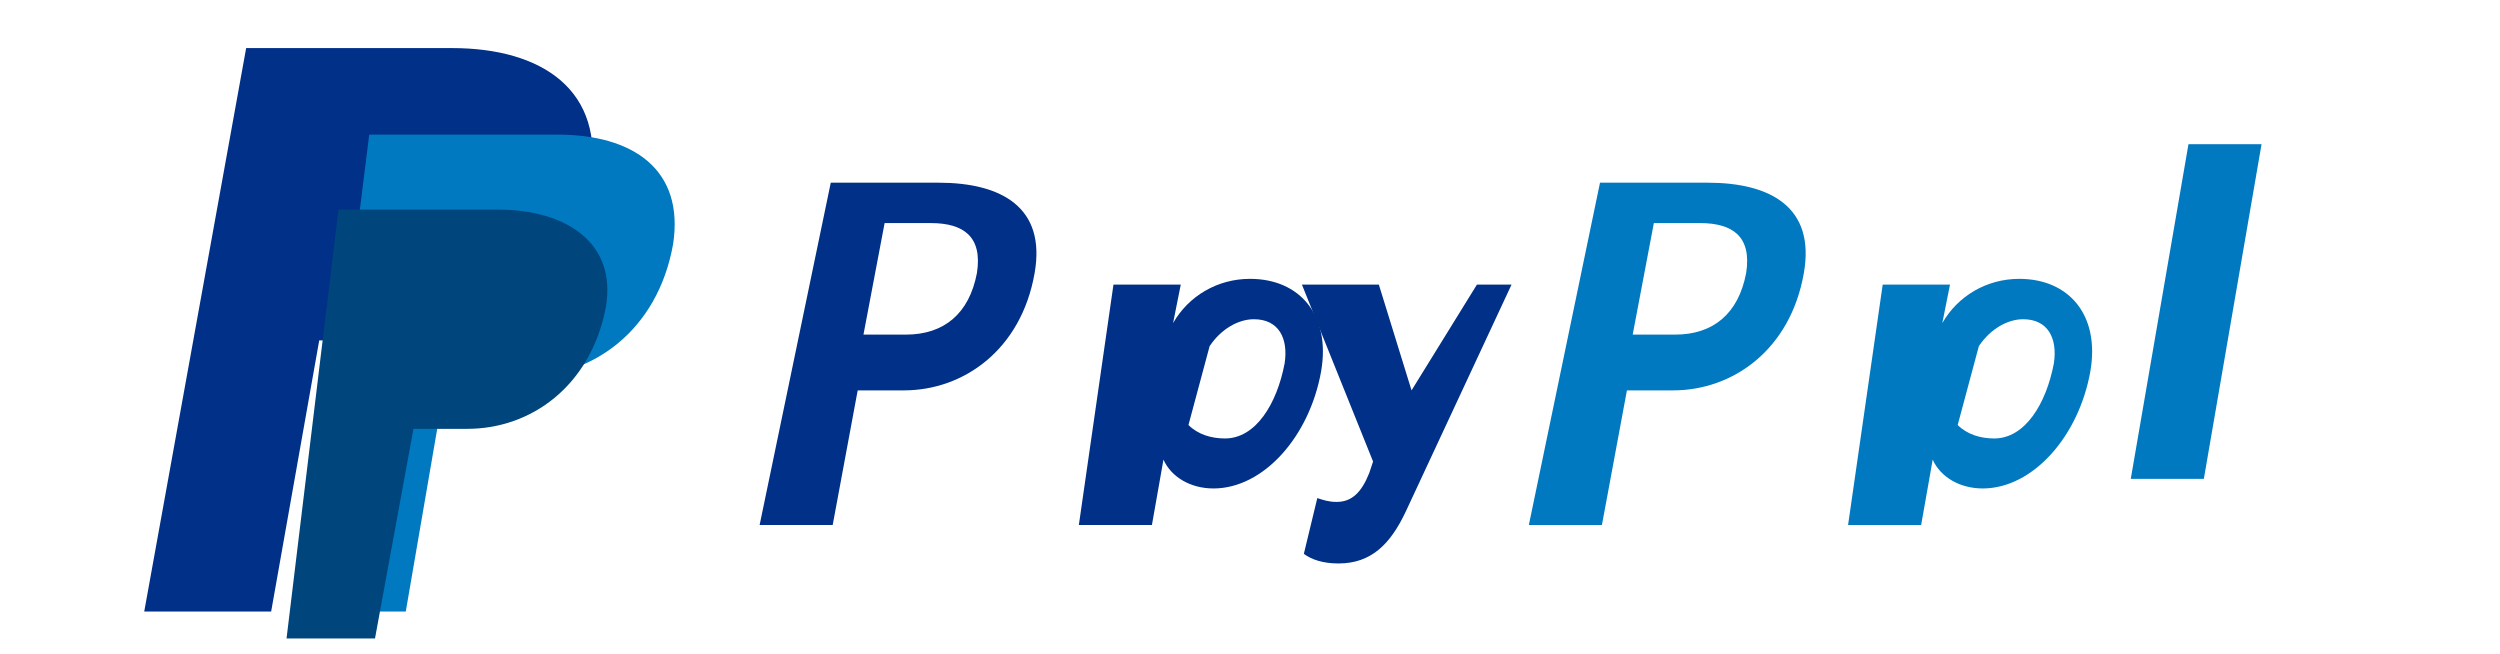
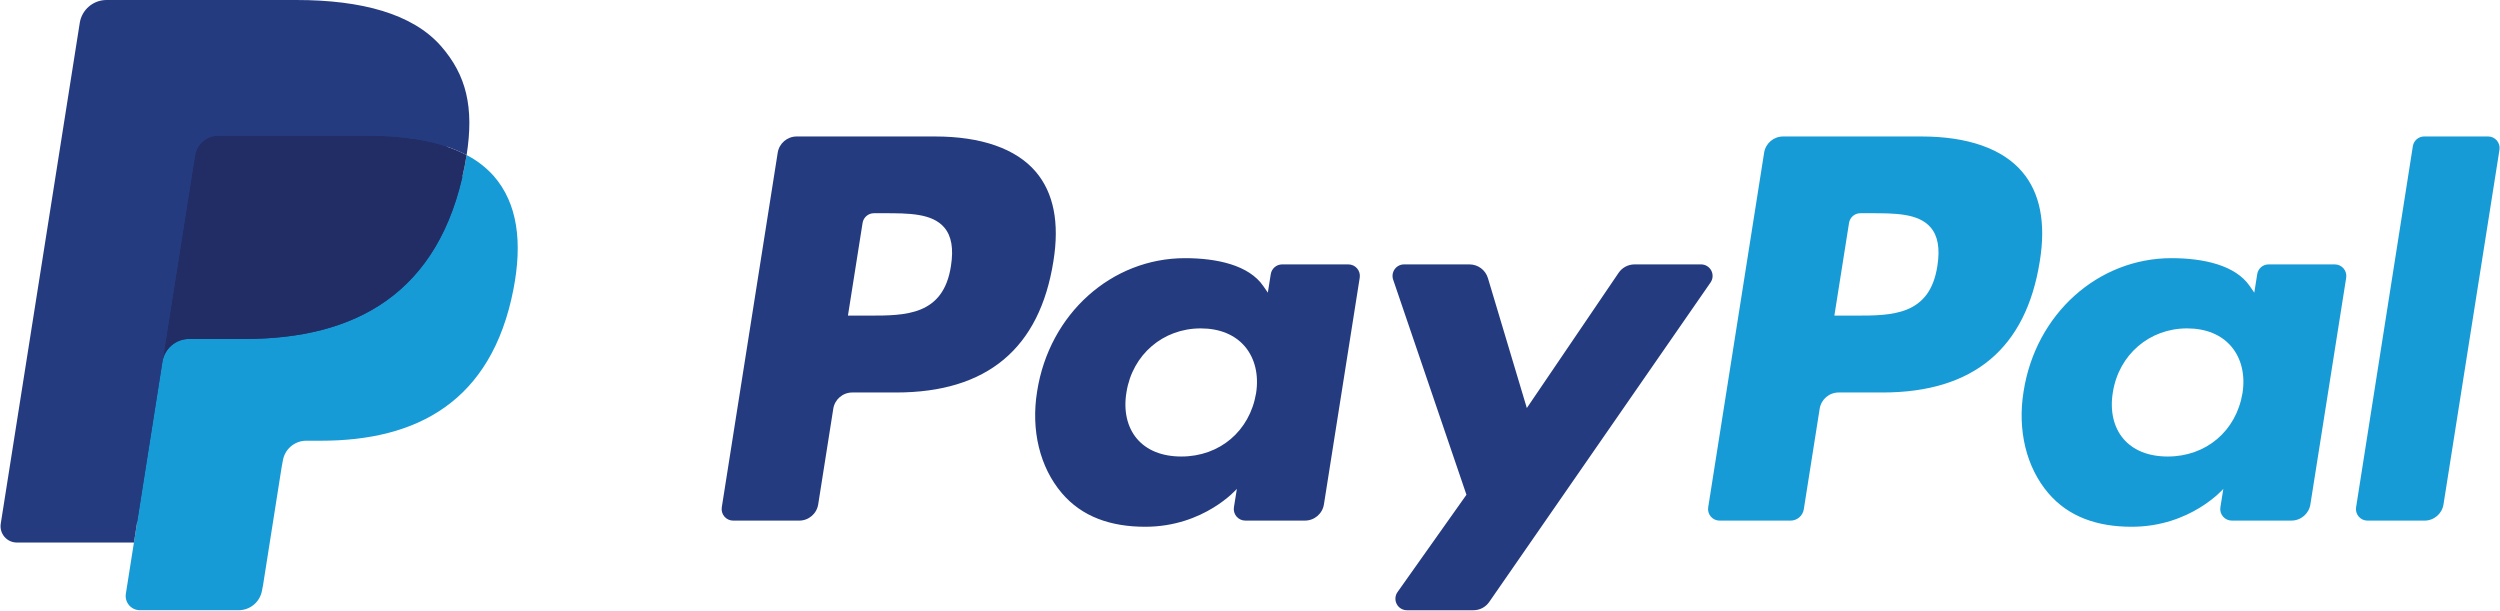
- <svg xmlns="http://www.w3.org/2000/svg" viewBox="0 0 130 34" width="130" height="34" fill="none">
-   <path fill-rule="evenodd" clip-rule="evenodd" d="M12.8 2.5H23.5C28.2 2.5 31.5 4.7 30.7 9.4C29.8 14.8 25.7 17.7 21.4 17.7H16.6L14.1 31.8H7.5L12.8 2.5Z" fill="#003087" />
-   <path fill-rule="evenodd" clip-rule="evenodd" d="M19.2 7.0H29.0C32.9 7.0 35.6 8.8 35.0 12.7C34.2 17.2 30.8 19.6 27.2 19.6H23.2L21.1 31.8H16.1L19.2 7.0Z" fill="#0079C1" />
-   <path fill-rule="evenodd" clip-rule="evenodd" d="M17.6 10.9H25.9C29.4 10.9 32.1 12.6 31.5 16.0C30.7 20.1 27.6 22.3 24.3 22.3H21.5L19.5 33.2H14.9L17.6 10.9Z" fill="#00457C" />
-   <path d="M43.2 9.5H48.8C52.1 9.5 54.4 10.8 53.8 14.2C53.1 18.2 50.1 20.3 47.0 20.3H44.6L43.3 27.3H39.5L43.2 9.5ZM44.9 17.4H47.1C49.1 17.4 50.4 16.3 50.8 14.2C51.1 12.3 50.1 11.6 48.4 11.6H46.0L44.9 17.4Z" fill="#003087" />
-   <path d="M57.9 14.8H61.4L61.0 16.8C61.8 15.4 63.3 14.5 65.0 14.5C67.6 14.5 69.2 16.4 68.7 19.3C68.1 22.7 65.7 25.4 63.1 25.4C61.9 25.4 60.9 24.8 60.5 23.9L59.9 27.3H56.1L57.9 14.8ZM61.8 22.1C62.3 22.6 63.0 22.8 63.7 22.8C65.3 22.8 66.4 21.0 66.8 18.9C67.0 17.6 66.5 16.6 65.2 16.6C64.4 16.6 63.5 17.1 62.9 18.0L61.8 22.1Z" fill="#003087" />
-   <path d="M78.6 14.8L73.1 26.6C72.3 28.3 71.3 29.3 69.6 29.3C68.8 29.3 68.2 29.1 67.8 28.8L68.5 25.9C68.8 26.0 69.1 26.1 69.5 26.1C70.3 26.1 70.8 25.6 71.2 24.6L71.4 24.0L67.7 14.8H71.7L73.4 20.3L76.8 14.8H78.6Z" fill="#003087" />
-   <path d="M83.2 9.5H88.8C92.1 9.5 94.4 10.8 93.8 14.2C93.1 18.2 90.1 20.3 87.0 20.3H84.6L83.3 27.3H79.5L83.2 9.5ZM84.9 17.4H87.1C89.1 17.4 90.4 16.3 90.8 14.2C91.1 12.3 90.1 11.6 88.4 11.6H86.0L84.9 17.4Z" fill="#0079C1" />
-   <path d="M97.9 14.8H101.4L101.0 16.8C101.8 15.4 103.3 14.5 105.0 14.5C107.6 14.5 109.2 16.4 108.7 19.3C108.1 22.7 105.7 25.4 103.1 25.4C101.9 25.4 100.9 24.8 100.5 23.9L99.9 27.3H96.1L97.9 14.8ZM101.8 22.1C102.3 22.6 103.0 22.8 103.7 22.8C105.3 22.8 106.4 21.0 106.8 18.9C107.0 17.6 106.5 16.6 105.2 16.6C104.4 16.6 103.5 17.1 102.9 18.0L101.8 22.1Z" fill="#0079C1" />
-   <path d="M113.8 7.5L110.8 24.9H114.6L117.6 7.5H113.8Z" fill="#0079C1" />
+ <svg xmlns="http://www.w3.org/2000/svg" viewBox="-.027 0 123.632 30.178">
+   <path d="m46.211 6.749h-6.839a.95.95 0 0 0 -.939.802l-2.766 17.537a.57.57 0 0 0 .564.658h3.265a.95.95 0 0 0 .939-.803l.746-4.73a.95.95 0 0 1 .938-.803h2.165c4.505 0 7.105-2.18 7.784-6.5.306-1.89.013-3.375-.872-4.415-.972-1.142-2.696-1.746-4.985-1.746zm.789 6.405c-.374 2.454-2.249 2.454-4.062 2.454h-1.032l.724-4.583a.57.57 0 0 1 .563-.481h.473c1.235 0 2.4 0 3.002.704.359.42.469 1.044.332 1.906zm19.654-.079h-3.275a.57.57 0 0 0 -.563.481l-.145.916-.229-.332c-.709-1.029-2.29-1.373-3.868-1.373-3.619 0-6.71 2.741-7.312 6.586-.313 1.918.132 3.752 1.22 5.031.998 1.176 2.426 1.666 4.125 1.666 2.916 0 4.533-1.875 4.533-1.875l-.146.91a.57.57 0 0 0 .562.66h2.95a.95.95 0 0 0 .939-.803l1.77-11.209a.568.568 0 0 0 -.561-.658zm-4.565 6.374c-.316 1.871-1.801 3.127-3.695 3.127-.951 0-1.711-.305-2.199-.883-.484-.574-.668-1.391-.514-2.301.295-1.855 1.805-3.152 3.67-3.152.93 0 1.686.309 2.184.892.499.589.697 1.411.554 2.317zm22.007-6.374h-3.291a.954.954 0 0 0 -.787.417l-4.539 6.686-1.924-6.425a.953.953 0 0 0 -.912-.678h-3.234a.57.57 0 0 0 -.541.754l3.625 10.638-3.408 4.811a.57.57 0 0 0 .465.9h3.287a.949.949 0 0 0 .781-.408l10.946-15.8a.57.57 0 0 0 -.468-.895z" fill="#253b80" />
+   <path d="m94.992 6.749h-6.84a.95.95 0 0 0 -.938.802l-2.766 17.537a.569.569 0 0 0 .562.658h3.51a.665.665 0 0 0 .656-.562l.785-4.971a.95.95 0 0 1 .938-.803h2.164c4.506 0 7.105-2.18 7.785-6.5.307-1.89.012-3.375-.873-4.415-.971-1.142-2.694-1.746-4.983-1.746zm.789 6.405c-.373 2.454-2.248 2.454-4.062 2.454h-1.031l.725-4.583a.568.568 0 0 1 .562-.481h.473c1.234 0 2.4 0 3.002.704.359.42.468 1.044.331 1.906zm19.653-.079h-3.273a.567.567 0 0 0 -.562.481l-.145.916-.23-.332c-.709-1.029-2.289-1.373-3.867-1.373-3.619 0-6.709 2.741-7.311 6.586-.312 1.918.131 3.752 1.219 5.031 1 1.176 2.426 1.666 4.125 1.666 2.916 0 4.533-1.875 4.533-1.875l-.146.91a.57.57 0 0 0 .564.66h2.949a.95.95 0 0 0 .938-.803l1.771-11.209a.571.571 0 0 0 -.565-.658zm-4.565 6.374c-.314 1.871-1.801 3.127-3.695 3.127-.949 0-1.711-.305-2.199-.883-.484-.574-.666-1.391-.514-2.301.297-1.855 1.805-3.152 3.67-3.152.93 0 1.686.309 2.184.892.501.589.699 1.411.554 2.317zm8.426-12.219-2.807 17.858a.569.569 0 0 0 .562.658h2.822c.469 0 .867-.34.939-.803l2.768-17.536a.57.57 0 0 0 -.562-.659h-3.16a.571.571 0 0 0 -.562.482z" fill="#179bd7" />
+   <path d="m7.266 29.154.523-3.322-1.165-.027h-5.563l3.866-24.513a.316.316 0 0 1 .314-.268h9.38c3.114 0 5.263.648 6.385 1.927.526.6.861 1.227 1.023 1.917.17.724.173 1.589.007 2.644l-.012.077v.676l.526.298a3.69 3.69 0 0 1 1.065.812c.45.513.741 1.165.864 1.938.127.795.085 1.741-.123 2.812-.24 1.232-.628 2.305-1.152 3.183a6.547 6.547 0 0 1 -1.825 2c-.696.494-1.523.869-2.458 1.109-.906.236-1.939.355-3.072.355h-.73c-.522 0-1.029.188-1.427.525a2.21 2.21 0 0 0 -.744 1.328l-.055.299-.924 5.855-.042.215c-.011.068-.03.102-.058.125a.155.155 0 0 1 -.096.035z" fill="#253b80" />
+   <path d="m23.048 7.667c-.028.179-.06.362-.096.55-1.237 6.351-5.469 8.545-10.874 8.545h-2.752c-.661 0-1.218.48-1.321 1.132l-1.409 8.936-.399 2.533a.704.704 0 0 0 .695.814h4.881c.578 0 1.069-.42 1.16-.99l.048-.248.919-5.832.059-.32c.09-.572.582-.992 1.16-.992h.73c4.729 0 8.431-1.92 9.513-7.476.452-2.321.218-4.259-.978-5.622a4.667 4.667 0 0 0 -1.336-1.03z" fill="#179bd7" />
+   <path d="m21.754 7.151a9.757 9.757 0 0 0 -1.203-.267 15.284 15.284 0 0 0 -2.426-.177h-7.352a1.172 1.172 0 0 0 -1.159.992l-1.564 9.906-.045.289a1.336 1.336 0 0 1 1.321-1.132h2.752c5.405 0 9.637-2.195 10.874-8.545.037-.188.068-.371.096-.55a6.594 6.594 0 0 0 -1.017-.429 9.045 9.045 0 0 0 -.277-.087z" fill="#222d65" />
+   <path d="m9.614 7.699a1.169 1.169 0 0 1 1.159-.991h7.352c.871 0 1.684.057 2.426.177a9.757 9.757 0 0 1 1.481.353c.365.121.704.264 1.017.429.368-2.347-.003-3.945-1.272-5.392-1.399-1.593-3.924-2.275-7.155-2.275h-9.38c-.66 0-1.223.48-1.325 1.133l-3.907 24.765a.806.806 0 0 0 .795.932h5.791l1.454-9.225z" fill="#253b80" />
</svg>
